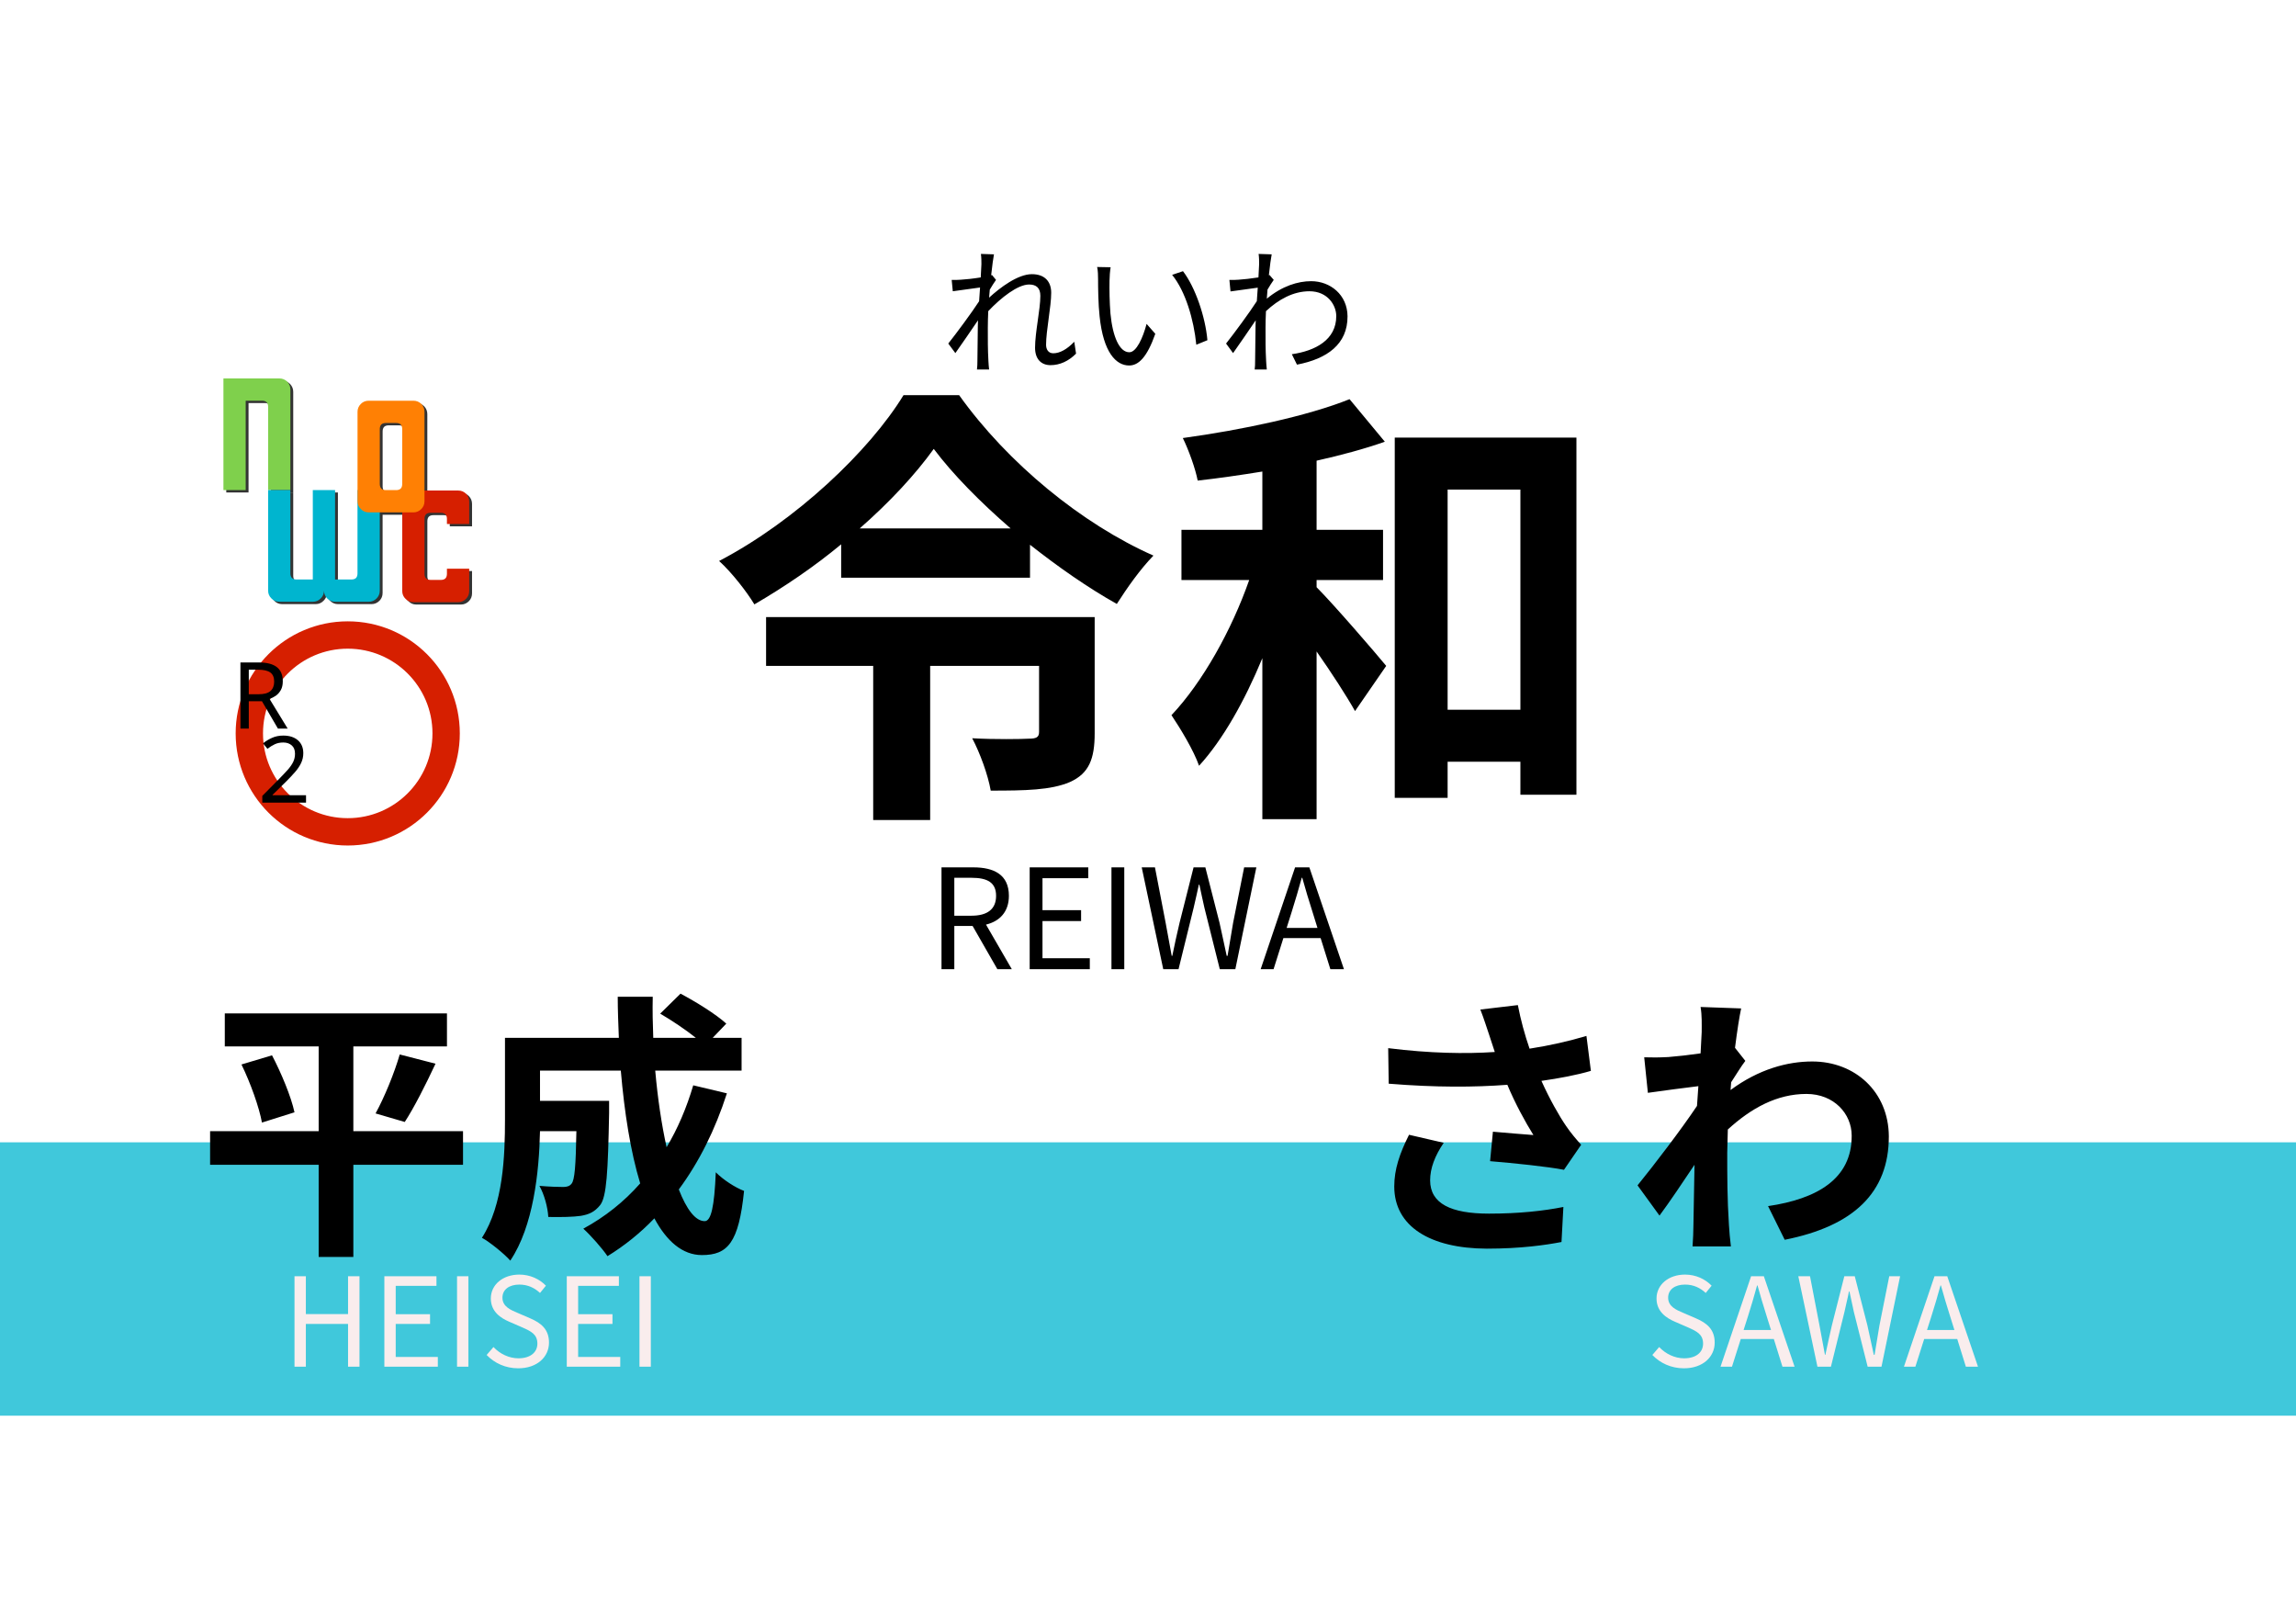
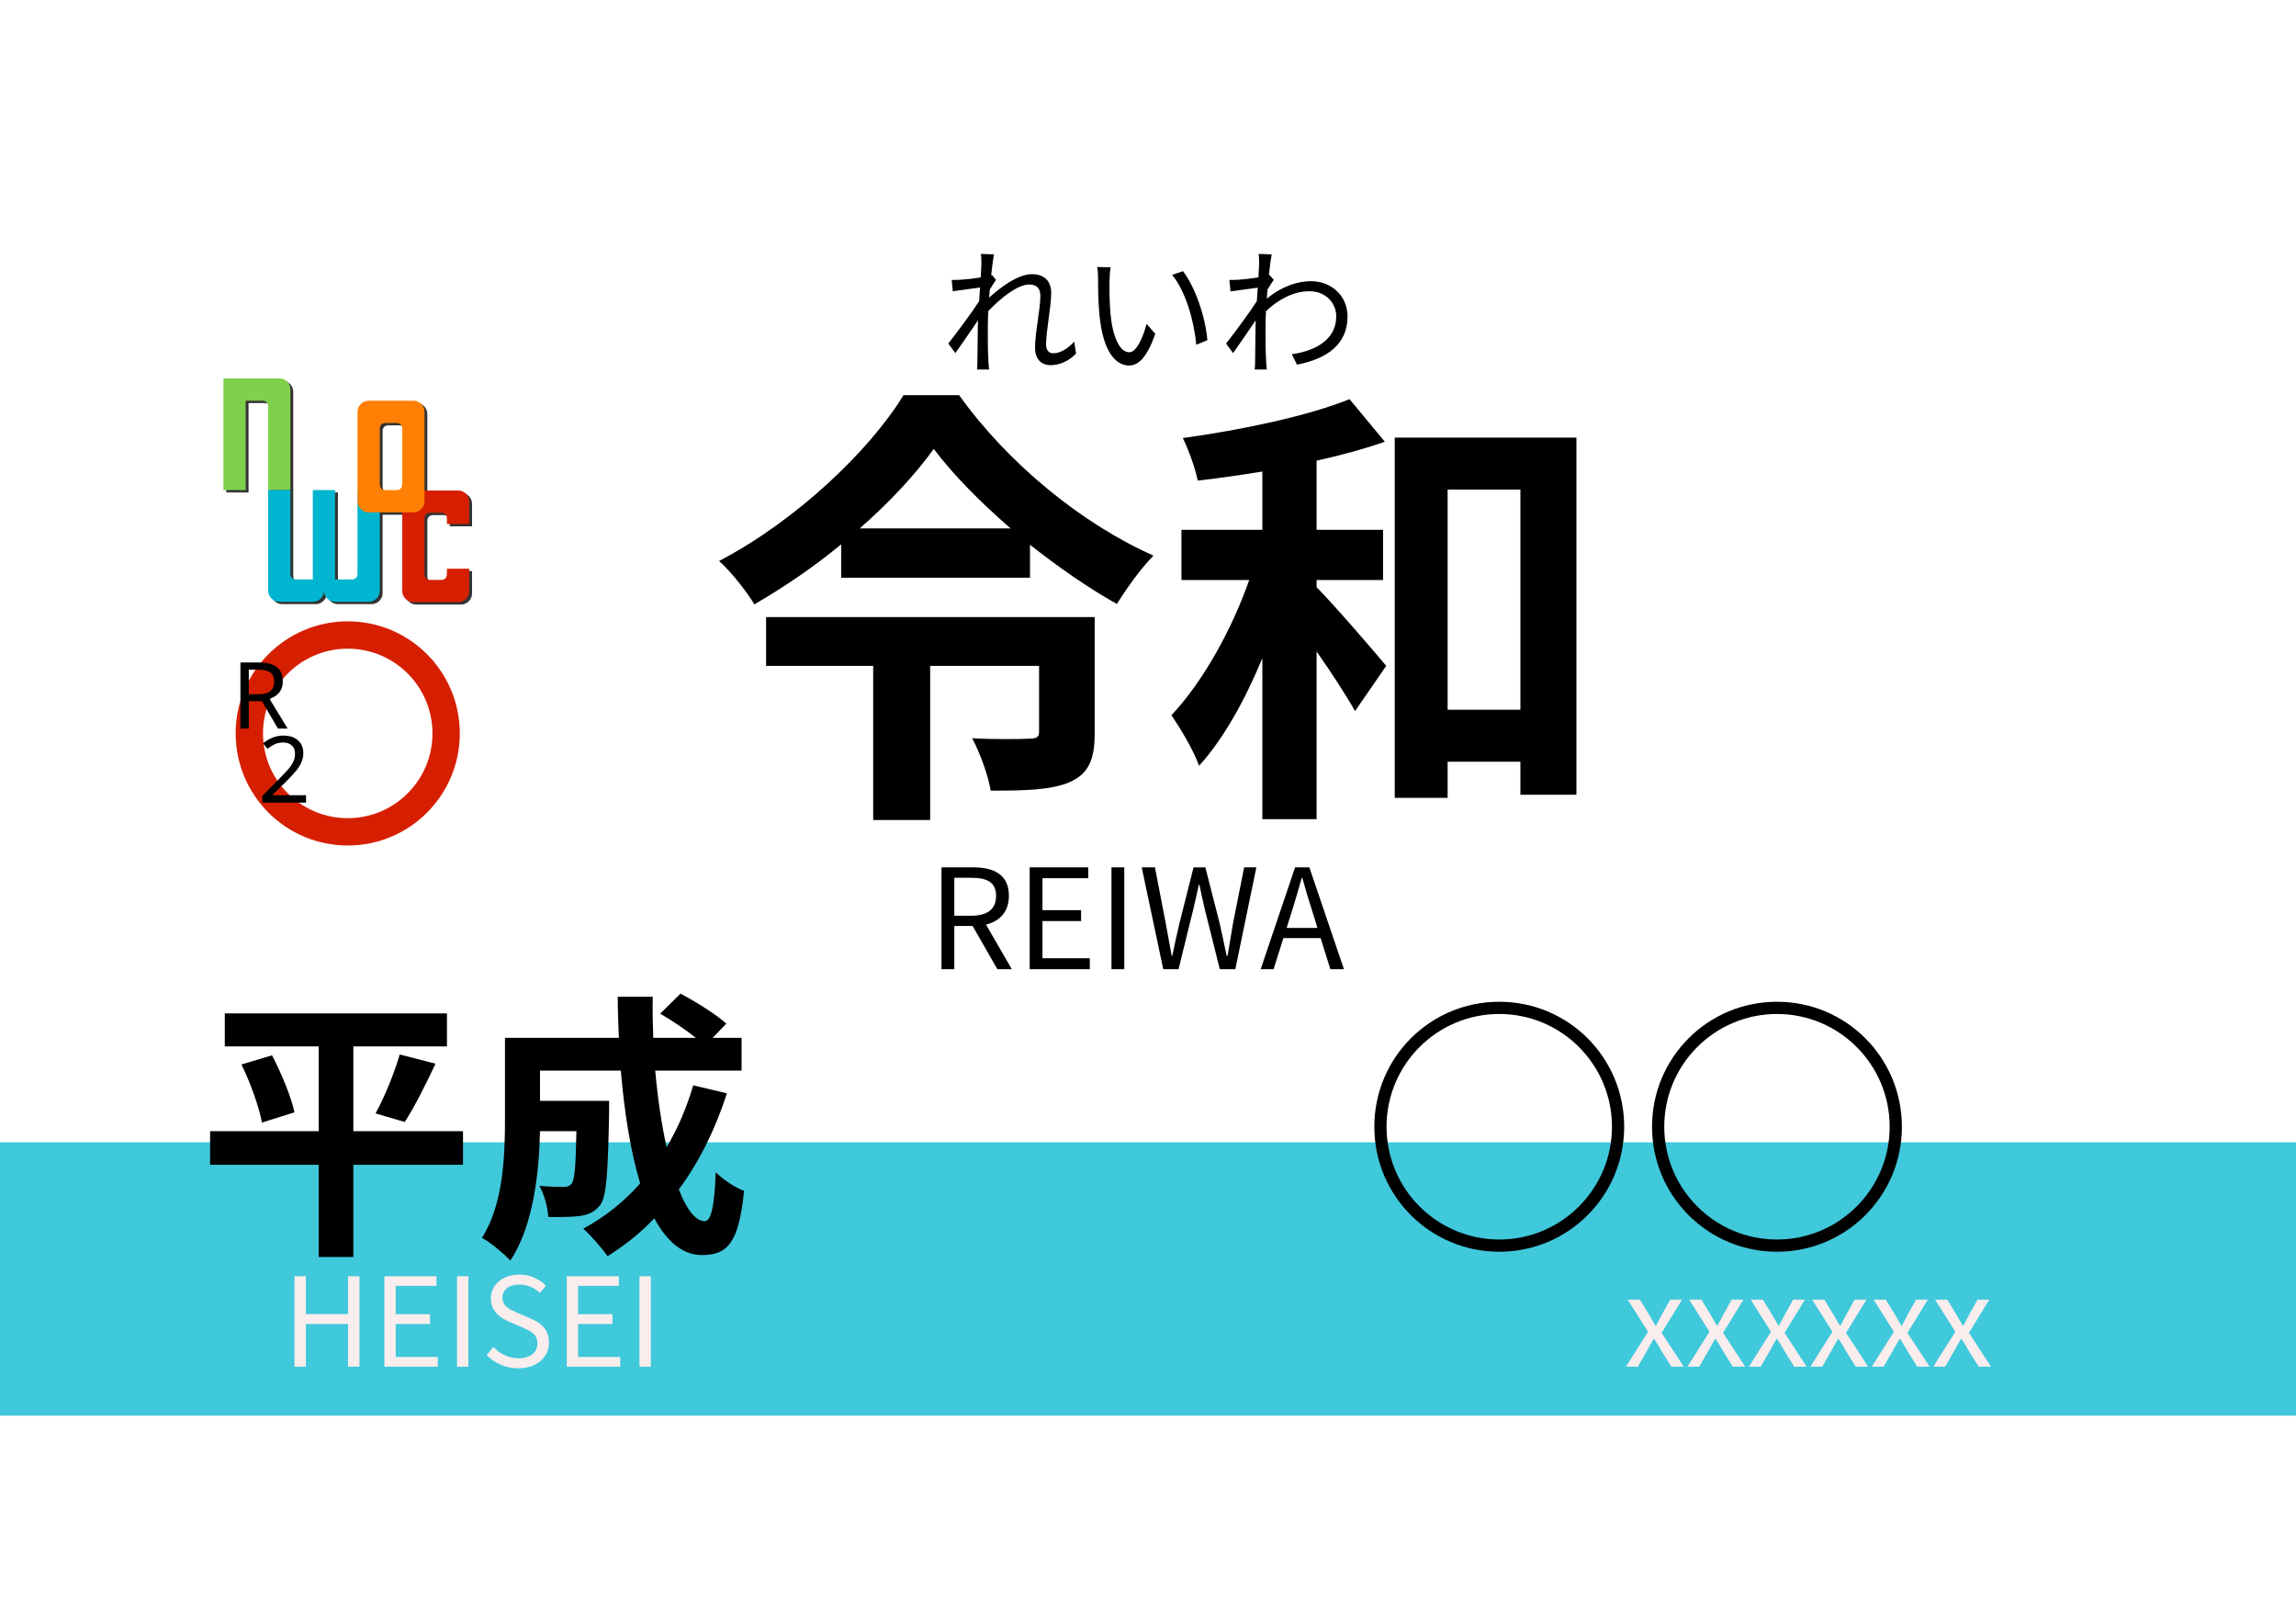
<svg xmlns="http://www.w3.org/2000/svg" width="420mm" height="297mm" viewBox="0 0 420 297" version="1.1" id="svg1574">
  <defs id="defs1568" />
  <g id="layer1">
    <g transform="matrix(0.4189471,0,0,0.4189471,1.85286,54.14088)" id="layer1-2" style="stroke-width:2.387">
      <g id="g5078-0-5" style="display:inline;stroke-width:2.387" transform="translate(-575.1617,816.2032)">
        <path d="m 698.772,-774.371 v 43.921 h -9.723 c 0,0 0,-35.057 0,-36.382 0,-0.698 -0.166,-1.495 -0.66,-1.988 -0.491,-0.491 -1.251,-0.656 -1.976,-0.656 -1.332,0 -7.153,0 -7.153,0 v 39.026 h -9.723 v -20.307 -28.443 h 9.723 14.684 c 1.323,0 2.469,0.463 3.44,1.389 0.926,0.97 1.389,2.117 1.389,3.44 z" style="font-style:normal;font-variant:normal;font-weight:normal;font-stretch:normal;font-size:medium;line-height:1.25;font-family:Cornerstone;-inkscape-font-specification:Cornerstone;letter-spacing:0px;word-spacing:0px;fill:#333333;fill-opacity:1;stroke:none;stroke-width:0.632" id="path6367-1-2-7" />
        <path d="m 689.049,-686.596 v -18.256 -25.598 h 9.723 v 36.381 c 0,0.693 0.17,1.481 0.66,1.973 0.493,0.495 1.287,0.672 1.986,0.672 h 7.144 v -39.026 h 9.723 v 39.026 c 0,0 5.821,0 7.144,0 0.701,0 1.502,-0.161 1.997,-0.657 0.492,-0.493 0.649,-1.288 0.649,-1.984 0,-1.327 0,-36.384 0,-36.384 h 9.723 v 43.855 c 0,1.367 -0.463,2.514 -1.389,3.44 -0.97,0.97 -2.117,1.455 -3.44,1.455 h -14.684 c -1.323,0 -2.469,-0.485 -3.44,-1.455 -0.926,-0.926 -1.389,-2.073 -1.389,-3.44 0,1.367 -0.485,2.514 -1.455,3.44 -0.926,0.97 -2.073,1.455 -3.44,1.455 h -14.618 c -1.367,0 -2.514,-0.485 -3.44,-1.455 -0.97,-0.926 -1.455,-2.073 -1.455,-3.44 z" style="font-style:normal;font-variant:normal;font-weight:normal;font-stretch:normal;font-size:medium;line-height:1.25;font-family:Cornerstone;-inkscape-font-specification:Cornerstone;letter-spacing:0px;word-spacing:0px;fill:#333333;fill-opacity:1;stroke:none;stroke-width:0.632" id="path6369-8-4-0" />
        <path d="m 767.126,-715.646 v -2.249 c 0,-0.695 -0.171,-1.484 -0.661,-1.976 -0.49,-0.492 -1.278,-0.67 -1.972,-0.67 0,0 -3.187,0 -4.506,0 -0.697,0 -1.494,0.157 -1.989,0.649 -0.495,0.493 -0.661,1.29 -0.661,1.988 0,1.331 0,24.019 0,24.019 0,0.69 0.167,1.474 0.653,1.964 0.495,0.499 1.293,0.682 1.997,0.682 h 4.498 c 0.696,0 1.488,-0.169 1.98,-0.661 0.494,-0.494 0.661,-1.29 0.661,-1.988 v -2.245 h 9.723 v 9.723 c 0,1.367 -0.463,2.514 -1.389,3.44 -0.97,0.97 -2.117,1.455 -3.44,1.455 H 752.508 c -1.367,0 -2.514,-0.485 -3.44,-1.455 -0.97,-0.926 -1.455,-2.073 -1.455,-3.44 v -14.684 -10.054 -14.287 c 0,-1.323 0.485,-2.469 1.455,-3.44 0.926,-0.926 2.073,-1.389 3.44,-1.389 h 19.513 c 1.323,0 2.469,0.463 3.44,1.389 0.926,0.97 1.389,2.117 1.389,3.44 v 9.79 z" style="font-style:normal;font-variant:normal;font-weight:normal;font-stretch:normal;font-size:medium;line-height:1.25;font-family:Cornerstone;-inkscape-font-specification:Cornerstone;letter-spacing:0px;word-spacing:0px;fill:#333333;fill-opacity:1;stroke:none;stroke-width:0.632" id="path6373-7-7-3" />
        <path d="m 757.323,-764.644 v 39.026 c 0,1.367 -0.463,2.514 -1.389,3.44 -0.97,0.97 -2.117,1.455 -3.44,1.455 h -19.513 c -1.367,0 -2.514,-0.485 -3.44,-1.455 -0.97,-0.926 -1.455,-2.073 -1.455,-3.44 v -14.684 -10.054 -14.287 c 0,-1.323 0.485,-2.469 1.455,-3.44 0.926,-0.926 2.073,-1.389 3.44,-1.389 h 19.513 c 1.323,0 2.469,0.463 3.44,1.389 0.926,0.97 1.389,2.117 1.389,3.44 z m -18.841,33.537 c 0.491,0.489 1.278,0.661 1.971,0.661 h 4.505 c 0.699,0 1.495,-0.174 1.988,-0.67 0.489,-0.492 0.653,-1.282 0.653,-1.976 10e-6,-1.2 0,-22.688 0,-23.999 0,-0.699 -0.16,-1.497 -0.653,-1.993 -0.494,-0.497 -1.292,-0.666 -1.993,-0.666 -1.323,0 -4.494,0 -4.494,0 -0.696,0 -1.491,0.162 -1.984,0.653 -0.497,0.495 -0.666,1.295 -0.666,1.997 v 11.968 12.043 c 0,0.697 0.178,1.489 0.672,1.981 z" style="font-style:normal;font-variant:normal;font-weight:normal;font-stretch:normal;font-size:medium;line-height:1.25;font-family:Cornerstone;-inkscape-font-specification:Cornerstone;letter-spacing:0px;word-spacing:0px;fill:#333333;fill-opacity:1;stroke:none;stroke-width:0.632" id="path6371-8-3-8" />
      </g>
      <path id="path6367-70-9" style="font-style:normal;font-variant:normal;font-weight:normal;font-stretch:normal;font-size:medium;line-height:1.25;font-family:Cornerstone;-inkscape-font-specification:Cornerstone;letter-spacing:0px;word-spacing:0px;display:inline;fill:#7fd04c;fill-opacity:1;stroke:none;stroke-width:0.632" d="m 122.37,40.807 v 43.921 h -9.723 c 0,0 0,-35.057 0,-36.382 0,-0.698 -0.166,-1.495 -0.66,-1.988 -0.491,-0.491 -1.251,-0.656 -1.976,-0.656 -1.332,0 -7.153,0 -7.153,0 V 84.728 H 93.134 V 64.421 35.978 h 9.723 14.684 c 1.323,0 2.469,0.463 3.44,1.389 0.926,0.97 1.389,2.117 1.389,3.44 z" />
      <path id="path6369-4-0" style="font-style:normal;font-variant:normal;font-weight:normal;font-stretch:normal;font-size:medium;line-height:1.25;font-family:Cornerstone;-inkscape-font-specification:Cornerstone;letter-spacing:0px;word-spacing:0px;display:inline;fill:#00b5cf;fill-opacity:1;stroke:none;stroke-width:0.632" d="M 112.647,128.582 V 110.326 84.728 h 9.723 v 36.381 c 0,0.693 0.17,1.481 0.66,1.973 0.493,0.495 1.287,0.672 1.986,0.672 h 7.144 V 84.728 h 9.723 v 39.026 c 0,0 5.821,0 7.144,0 0.701,0 1.502,-0.161 1.997,-0.657 0.492,-0.493 0.649,-1.288 0.649,-1.984 0,-1.327 0,-36.384 0,-36.384 h 9.723 v 43.855 c 0,1.367 -0.463,2.514 -1.389,3.44 -0.97,0.97 -2.117,1.455 -3.44,1.455 H 141.883 c -1.323,0 -2.469,-0.485 -3.44,-1.455 -0.926,-0.926 -1.389,-2.073 -1.389,-3.44 0,1.367 -0.485,2.514 -1.455,3.44 -0.926,0.97 -2.073,1.455 -3.44,1.455 h -14.618 c -1.367,0 -2.514,-0.485 -3.44,-1.455 -0.97,-0.926 -1.455,-2.073 -1.455,-3.44 z" />
      <path id="path6373-05-6" style="font-style:normal;font-variant:normal;font-weight:normal;font-stretch:normal;font-size:medium;line-height:1.25;font-family:Cornerstone;-inkscape-font-specification:Cornerstone;letter-spacing:0px;word-spacing:0px;display:inline;fill:#d61f00;fill-opacity:1;stroke:none;stroke-width:0.632" d="m 190.724,99.532 v -2.249 c 0,-0.695 -0.171,-1.484 -0.661,-1.976 -0.49,-0.492 -1.278,-0.67 -1.972,-0.67 0,0 -3.187,0 -4.506,0 -0.697,0 -1.494,0.157 -1.989,0.649 -0.495,0.493 -0.661,1.29 -0.661,1.988 0,1.331 0,24.019 0,24.019 0,0.69 0.167,1.474 0.653,1.964 0.495,0.499 1.293,0.682 1.997,0.682 h 4.498 c 0.696,0 1.488,-0.169 1.98,-0.661 0.494,-0.494 0.661,-1.29 0.661,-1.988 v -2.245 h 9.723 v 9.723 c 0,1.367 -0.463,2.514 -1.389,3.44 -0.97,0.97 -2.117,1.455 -3.44,1.455 h -19.513 c -1.367,0 -2.514,-0.485 -3.44,-1.455 -0.97,-0.926 -1.455,-2.073 -1.455,-3.44 V 114.084 104.03 89.742 c 0,-1.323 0.485,-2.469 1.455,-3.44 0.926,-0.926 2.073,-1.389 3.44,-1.389 h 19.513 c 1.323,0 2.469,0.463 3.44,1.389 0.926,0.97 1.389,2.117 1.389,3.44 v 9.79 z" />
      <path id="path6371-0-2" style="font-style:normal;font-variant:normal;font-weight:normal;font-stretch:normal;font-size:medium;line-height:1.25;font-family:Cornerstone;-inkscape-font-specification:Cornerstone;letter-spacing:0px;word-spacing:0px;display:inline;fill:#ff8004;fill-opacity:1;stroke:none;stroke-width:0.632" d="m 180.921,50.534 v 39.026 c 0,1.367 -0.463,2.514 -1.389,3.44 -0.97,0.97 -2.117,1.455 -3.44,1.455 h -19.513 c -1.367,0 -2.514,-0.485 -3.44,-1.455 -0.97,-0.926 -1.455,-2.073 -1.455,-3.44 v -14.684 -10.054 -14.287 c 0,-1.323 0.485,-2.469 1.455,-3.44 0.926,-0.926 2.073,-1.389 3.44,-1.389 h 19.513 c 1.323,0 2.469,0.463 3.44,1.389 0.926,0.97 1.389,2.117 1.389,3.44 z m -18.841,33.537 c 0.491,0.489 1.278,0.661 1.971,0.661 h 4.505 c 0.699,0 1.495,-0.174 1.988,-0.67 0.489,-0.492 0.653,-1.282 0.653,-1.976 1e-5,-1.2 0,-22.688 0,-23.999 0,-0.699 -0.16,-1.497 -0.653,-1.993 -0.494,-0.497 -1.292,-0.666 -1.993,-0.666 -1.323,0 -4.494,0 -4.494,0 -0.696,0 -1.491,0.162 -1.984,0.653 -0.497,0.495 -0.666,1.295 -0.666,1.997 v 11.968 12.043 c 0,0.697 0.178,1.489 0.672,1.981 z" />
    </g>
    <text xml:space="preserve" style="font-style:normal;font-variant:normal;font-weight:normal;font-stretch:normal;font-size:82.671px;line-height:1;font-family:'MS PGothic';-inkscape-font-specification:'MS PGothic';text-align:start;letter-spacing:0px;word-spacing:0px;text-anchor:start;fill:#000000;fill-opacity:1;stroke:none;stroke-width:0.265" x="129.809" y="142.538" id="text1644">
      <tspan id="tspan1642" x="129.809" y="142.538" style="font-style:normal;font-variant:normal;font-weight:900;font-stretch:normal;font-family:'Noto Sans CJK JP';-inkscape-font-specification:'Noto Sans CJK JP Heavy';stroke-width:0.265">令和</tspan>
    </text>
    <path style="fill:none;stroke:#00b5cf;stroke-width:50;stroke-linecap:butt;stroke-linejoin:miter;stroke-miterlimit:4;stroke-dasharray:none;stroke-opacity:0.749" d="M -1.945,233.924 H 421.945" id="path1648" />
    <text xml:space="preserve" style="font-style:normal;font-variant:normal;font-weight:normal;font-stretch:normal;font-size:50.8px;line-height:1;font-family:'MS PGothic';-inkscape-font-specification:'MS PGothic';text-align:start;letter-spacing:0px;word-spacing:0px;text-anchor:start;fill:#000000;fill-opacity:1;stroke:none;stroke-width:0.265" x="36.091" y="225.372" id="text2195">
      <tspan id="tspan2193" x="36.091" y="225.372" style="font-style:normal;font-variant:normal;font-weight:900;font-stretch:normal;font-family:'Noto Sans CJK JP';-inkscape-font-specification:'Noto Sans CJK JP Heavy';stroke-width:0.265">平成</tspan>
    </text>
-     <text id="text2199" y="225.372" x="330.492" style="font-style:normal;font-variant:normal;font-weight:normal;font-stretch:normal;font-size:50.8px;line-height:1;font-family:'MS PGothic';-inkscape-font-specification:'MS PGothic';text-align:center;letter-spacing:0px;word-spacing:0px;text-anchor:middle;fill:#000000;fill-opacity:1;stroke:none;stroke-width:0.265" xml:space="preserve">
-       <tspan style="font-style:normal;font-variant:normal;font-weight:900;font-stretch:normal;font-family:'Noto Sans CJK JP';-inkscape-font-specification:'Noto Sans CJK JP Heavy';text-align:center;text-anchor:middle;stroke-width:0.265" y="225.372" x="330.492" id="tspan2197">さわ</tspan>
+     <text id="text2199" y="225.372" x="332.677" style="font-style:normal;font-variant:normal;font-weight:normal;font-stretch:normal;font-size:50.8px;line-height:1;font-family:'MS PGothic';-inkscape-font-specification:'MS PGothic';text-align:center;letter-spacing:0px;word-spacing:0px;text-anchor:middle;fill:#000000;fill-opacity:1;stroke:none;stroke-width:0.265" xml:space="preserve">
+       <tspan style="font-style:normal;font-variant:normal;font-weight:900;font-stretch:normal;font-family:'Noto Sans CJK JP';-inkscape-font-specification:'Noto Sans CJK JP Heavy';text-align:center;text-anchor:middle;stroke-width:0.265" y="225.372" x="332.677" id="tspan2197">○○</tspan>
    </text>
    <text id="text2211" y="249.961" x="51.589" style="font-style:normal;font-variant:normal;font-weight:500;font-stretch:normal;font-size:22.578px;line-height:1;font-family:'Noto Sans CJK JP';-inkscape-font-specification:'Noto Sans CJK JP Medium';text-align:start;letter-spacing:0px;word-spacing:0px;text-anchor:start;fill:#f9eded;fill-opacity:1;stroke:none;stroke-width:0.265;" xml:space="preserve">
      <tspan style="font-style:normal;font-variant:normal;font-weight:500;font-stretch:normal;font-size:22.578px;font-family:'Noto Sans CJK JP';-inkscape-font-specification:'Noto Sans CJK JP Medium';stroke-width:0.265;fill:#f9eded;fill-opacity:1;" y="249.961" x="51.589" id="tspan2209">HEISEI</tspan>
    </text>
-     <text xml:space="preserve" style="font-style:normal;font-variant:normal;font-weight:500;font-stretch:normal;font-size:22.578px;line-height:1;font-family:'Noto Sans CJK JP';-inkscape-font-specification:'Noto Sans CJK JP Medium';text-align:start;letter-spacing:0px;word-spacing:0px;text-anchor:start;fill:#f9eded;fill-opacity:1;stroke:none;stroke-width:0.265;" x="301.18" y="249.961" id="text2215">
-       <tspan id="tspan2213" x="301.18" y="249.961" style="font-style:normal;font-variant:normal;font-weight:500;font-stretch:normal;font-size:22.578px;font-family:'Noto Sans CJK JP';-inkscape-font-specification:'Noto Sans CJK JP Medium';stroke-width:0.265;fill:#f9eded;fill-opacity:1;">SAWA</tspan>
+     <text xml:space="preserve" style="font-style:normal;font-variant:normal;font-weight:500;font-stretch:normal;font-size:22.578px;line-height:1;font-family:'Noto Sans CJK JP';-inkscape-font-specification:'Noto Sans CJK JP Medium';text-align:start;letter-spacing:0px;word-spacing:0px;text-anchor:start;fill:#f9eded;fill-opacity:1;stroke:none;stroke-width:0.265" x="297.095" y="249.961" id="text2215">
+       <tspan id="tspan2213" x="297.095" y="249.961" style="font-style:normal;font-variant:normal;font-weight:500;font-stretch:normal;font-size:22.578px;font-family:'Noto Sans CJK JP';-inkscape-font-specification:'Noto Sans CJK JP Medium';fill:#f9eded;fill-opacity:1;stroke-width:0.265">xxxxxx</tspan>
    </text>
    <circle style="opacity:1;fill:none;fill-opacity:1;fill-rule:evenodd;stroke:#d61f00;stroke-width:5;stroke-linecap:butt;stroke-linejoin:bevel;stroke-miterlimit:4;stroke-dasharray:none;stroke-dashoffset:0;stroke-opacity:1;paint-order:stroke markers fill" id="path2219" cx="63.61" cy="134.14" r="18" />
    <text xml:space="preserve" style="font-style:normal;font-variant:normal;font-weight:normal;font-stretch:normal;font-size:16.933px;line-height:0.8;font-family:'MS PGothic';-inkscape-font-specification:'MS PGothic';text-align:center;letter-spacing:0px;word-spacing:0px;text-anchor:middle;fill:#000000;fill-opacity:1;stroke:none;stroke-width:0.265" x="63.015" y="133.254" id="text2223">
      <tspan id="tspan2221" x="63.015" y="133.254" style="font-size:16.933px;line-height:0.8;text-align:center;text-anchor:middle;stroke-width:0.265">R</tspan>
      <tspan x="63.015" y="146.8" style="font-size:16.933px;line-height:0.8;text-align:center;text-anchor:middle;stroke-width:0.265" id="tspan2225">2</tspan>
    </text>
    <text xml:space="preserve" style="font-style:normal;font-variant:normal;font-weight:500;font-stretch:normal;font-size:25.4px;line-height:1;font-family:'Noto Sans CJK JP';-inkscape-font-specification:'Noto Sans CJK JP Medium';text-align:start;letter-spacing:0px;word-spacing:0px;text-anchor:start;fill:#000000;fill-opacity:1;stroke:none;stroke-width:0.265" x="169.664" y="177.263" id="text2229">
      <tspan id="tspan2227" x="169.664" y="177.263" style="font-style:normal;font-variant:normal;font-weight:500;font-stretch:normal;font-size:25.4px;font-family:'Noto Sans CJK JP';-inkscape-font-specification:'Noto Sans CJK JP Medium';stroke-width:0.265">REIWA</tspan>
    </text>
    <text id="text2233" y="66.614" x="172.09" style="font-style:normal;font-variant:normal;font-weight:500;font-stretch:normal;font-size:25.4px;line-height:1;font-family:'Noto Sans CJK JP';-inkscape-font-specification:'Noto Sans CJK JP Medium';text-align:start;letter-spacing:0px;word-spacing:0px;text-anchor:start;fill:#000000;fill-opacity:1;stroke:none;stroke-width:0.265" xml:space="preserve">
      <tspan style="font-style:normal;font-variant:normal;font-weight:500;font-stretch:normal;font-size:25.4px;font-family:'Noto Sans CJK JP';-inkscape-font-specification:'Noto Sans CJK JP Medium';stroke-width:0.265" y="66.614" x="172.09" id="tspan2231">れいわ</tspan>
    </text>
  </g>
</svg>
